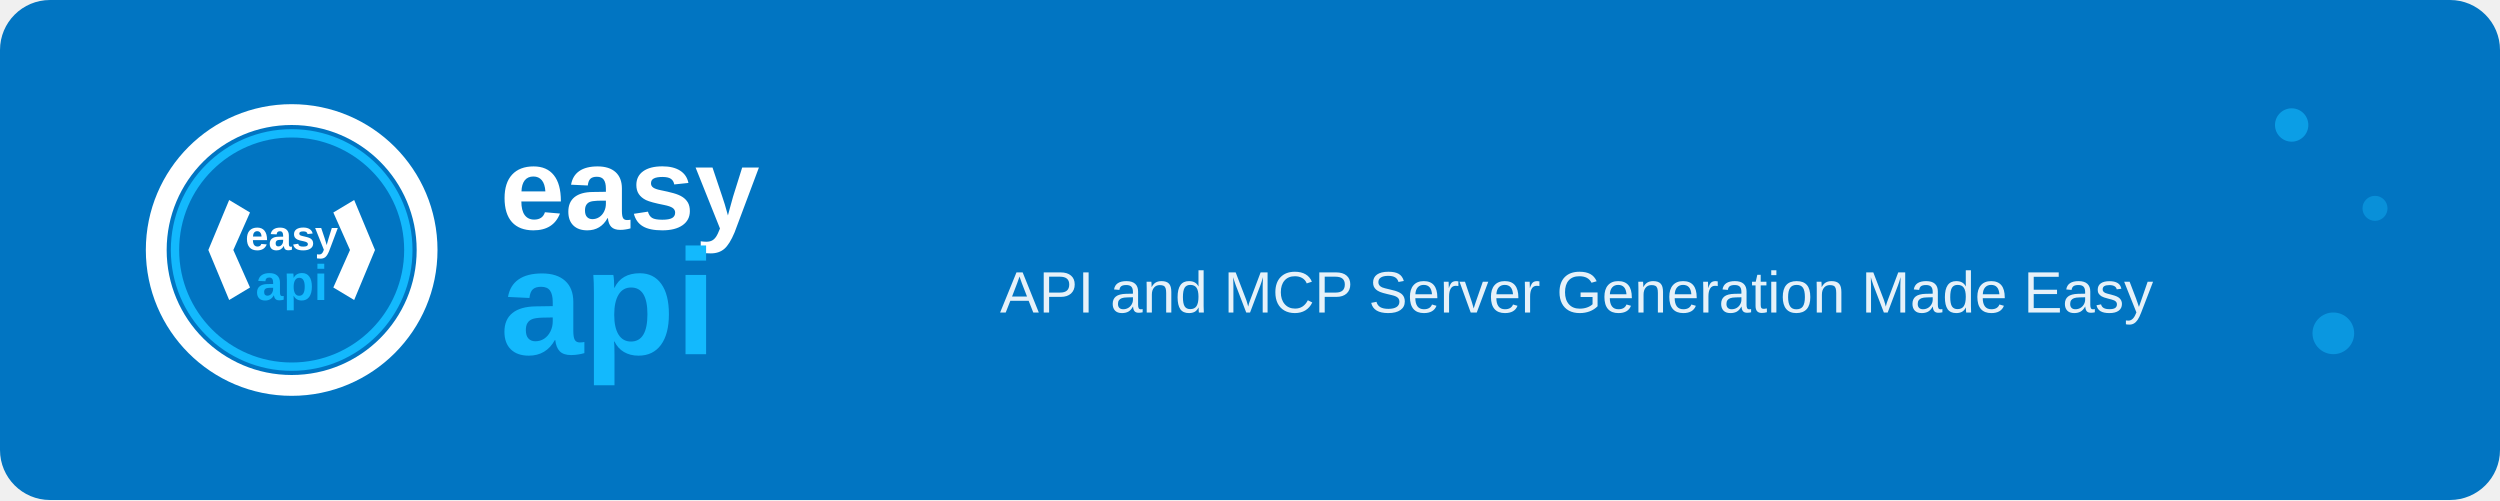
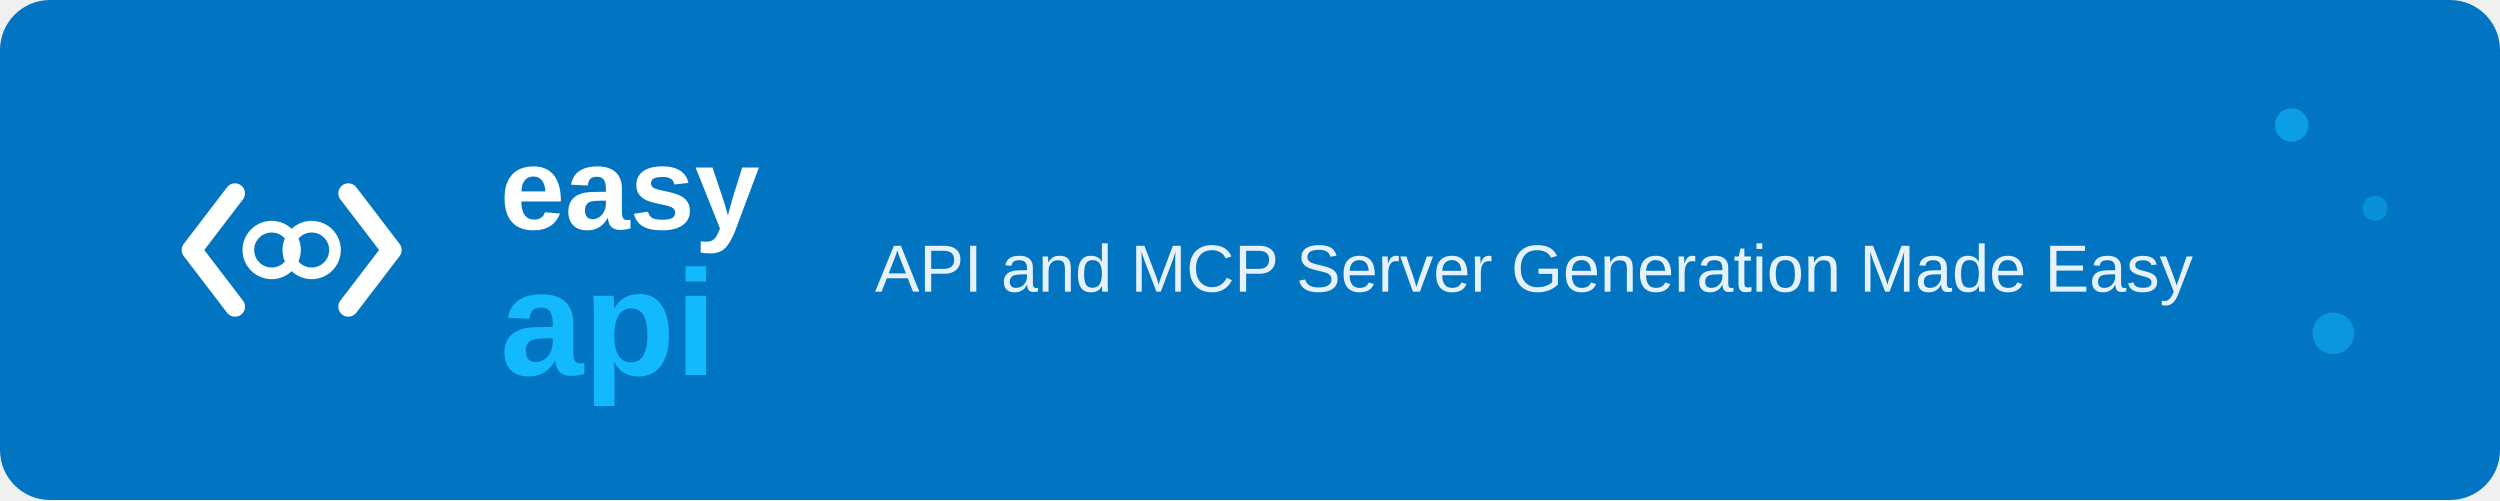
<svg xmlns="http://www.w3.org/2000/svg" viewBox="0 0 600 120" width="600" height="120">
  <rect x="0" y="0" width="600" height="120" fill="#0175C2" rx="12" />
-   <g transform="translate(30, 20)">
-     <circle cx="40" cy="40" r="35" fill="white" />
-     <circle cx="40" cy="40" r="30" fill="#0175C2" />
-     <circle cx="40" cy="40" r="28" fill="none" stroke="#13B9FD" stroke-width="2" />
-     <g fill="white">
-       <path d="M25 28 L20 40 L25 52 L30 49 L26 40 L30 31 Z" />
-       <path d="M55 28 L60 40 L55 52 L50 49 L54 40 L50 31 Z" />
-     </g>
-     <text x="40" y="40" font-family="Arial, sans-serif" font-size="10" font-weight="bold" fill="white" text-anchor="middle">easy</text>
-     <text x="40" y="52" font-family="Arial, sans-serif" font-size="12" font-weight="bold" fill="#13B9FD" text-anchor="middle">api</text>
+   <g transform="translate(30, 20) scale(0.4)">
+     <rect width="200" height="200" rx="36" ry="36" fill="#0175C2" />
+     <path d="M66 66 L40 100 L66 134" fill="none" stroke="#FFFFFF" stroke-width="12" stroke-linecap="round" stroke-linejoin="round" />
+     <path d="M134 66 L160 100 L134 134" fill="none" stroke="#FFFFFF" stroke-width="12" stroke-linecap="round" stroke-linejoin="round" />
+     <circle cx="88" cy="100" r="14" fill="none" stroke="#FFFFFF" stroke-width="7" />
+     <circle cx="112" cy="100" r="14" fill="none" stroke="#FFFFFF" stroke-width="7" />
  </g>
  <text x="120" y="55" font-family="Arial, sans-serif" font-size="28" font-weight="bold" fill="white">easy</text>
-   <text x="120" y="85" font-family="Arial, sans-serif" font-size="36" font-weight="bold" fill="#13B9FD">api</text>
-   <text x="240" y="75" font-family="Arial, sans-serif" font-size="14" fill="white" opacity="0.9">API and MCP Server Generation Made Easy</text>
+   <text x="120" y="90" font-family="Arial, sans-serif" font-size="36" font-weight="bold" fill="#13B9FD">api</text>
+   <text x="210" y="70" font-family="Arial, sans-serif" font-size="16" fill="white" opacity="0.9">API and MCP Server Generation Made Easy</text>
  <circle cx="550" cy="30" r="4" fill="#13B9FD" opacity="0.6" />
  <circle cx="570" cy="50" r="3" fill="#13B9FD" opacity="0.4" />
  <circle cx="560" cy="80" r="5" fill="#13B9FD" opacity="0.5" />
</svg>
